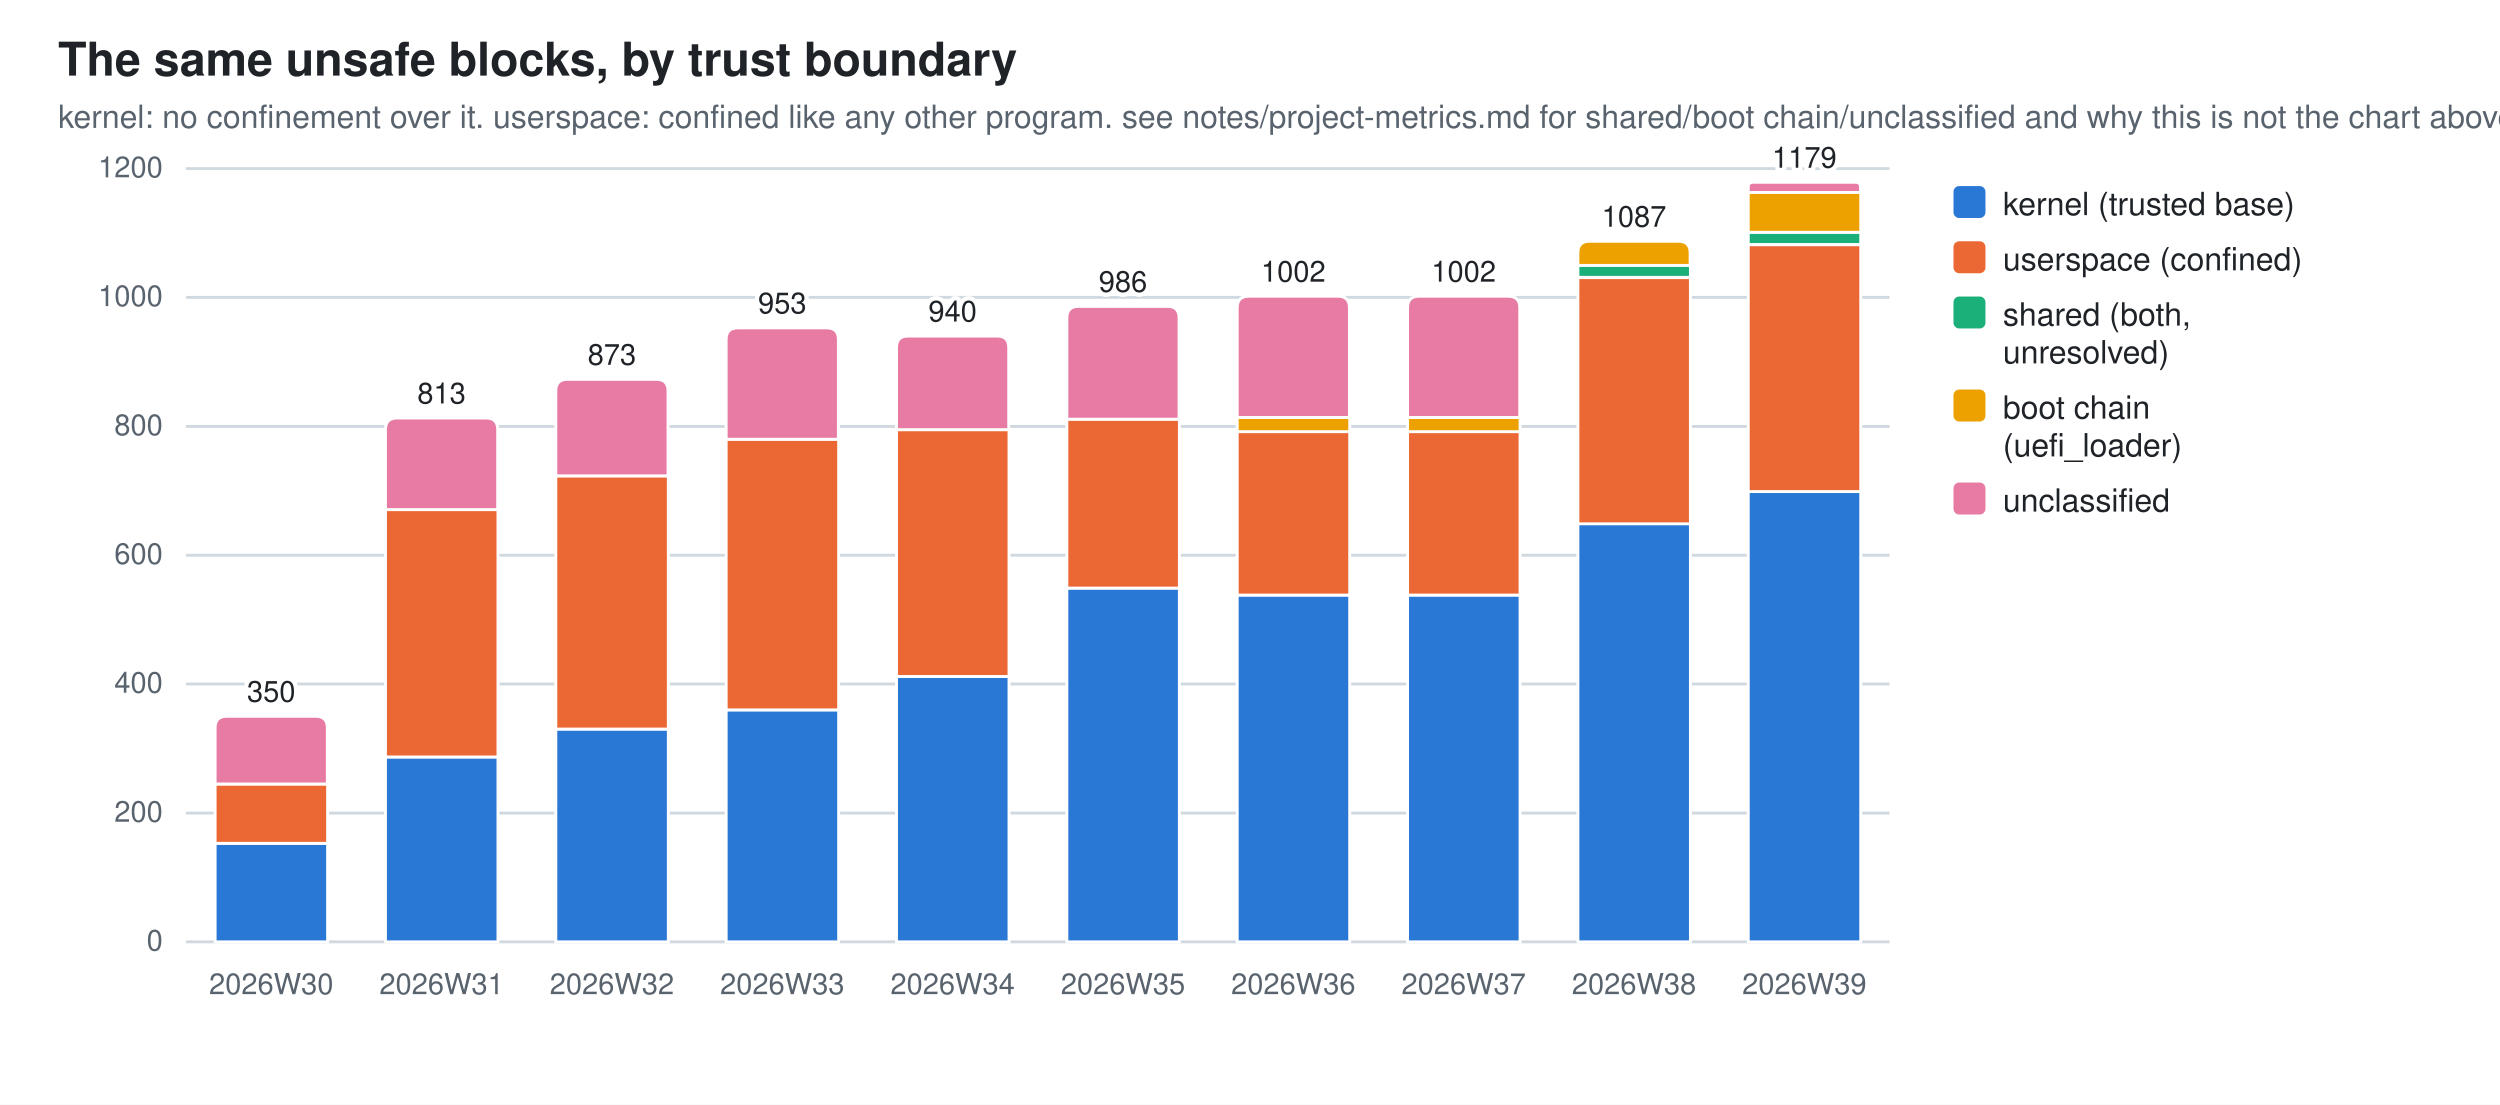
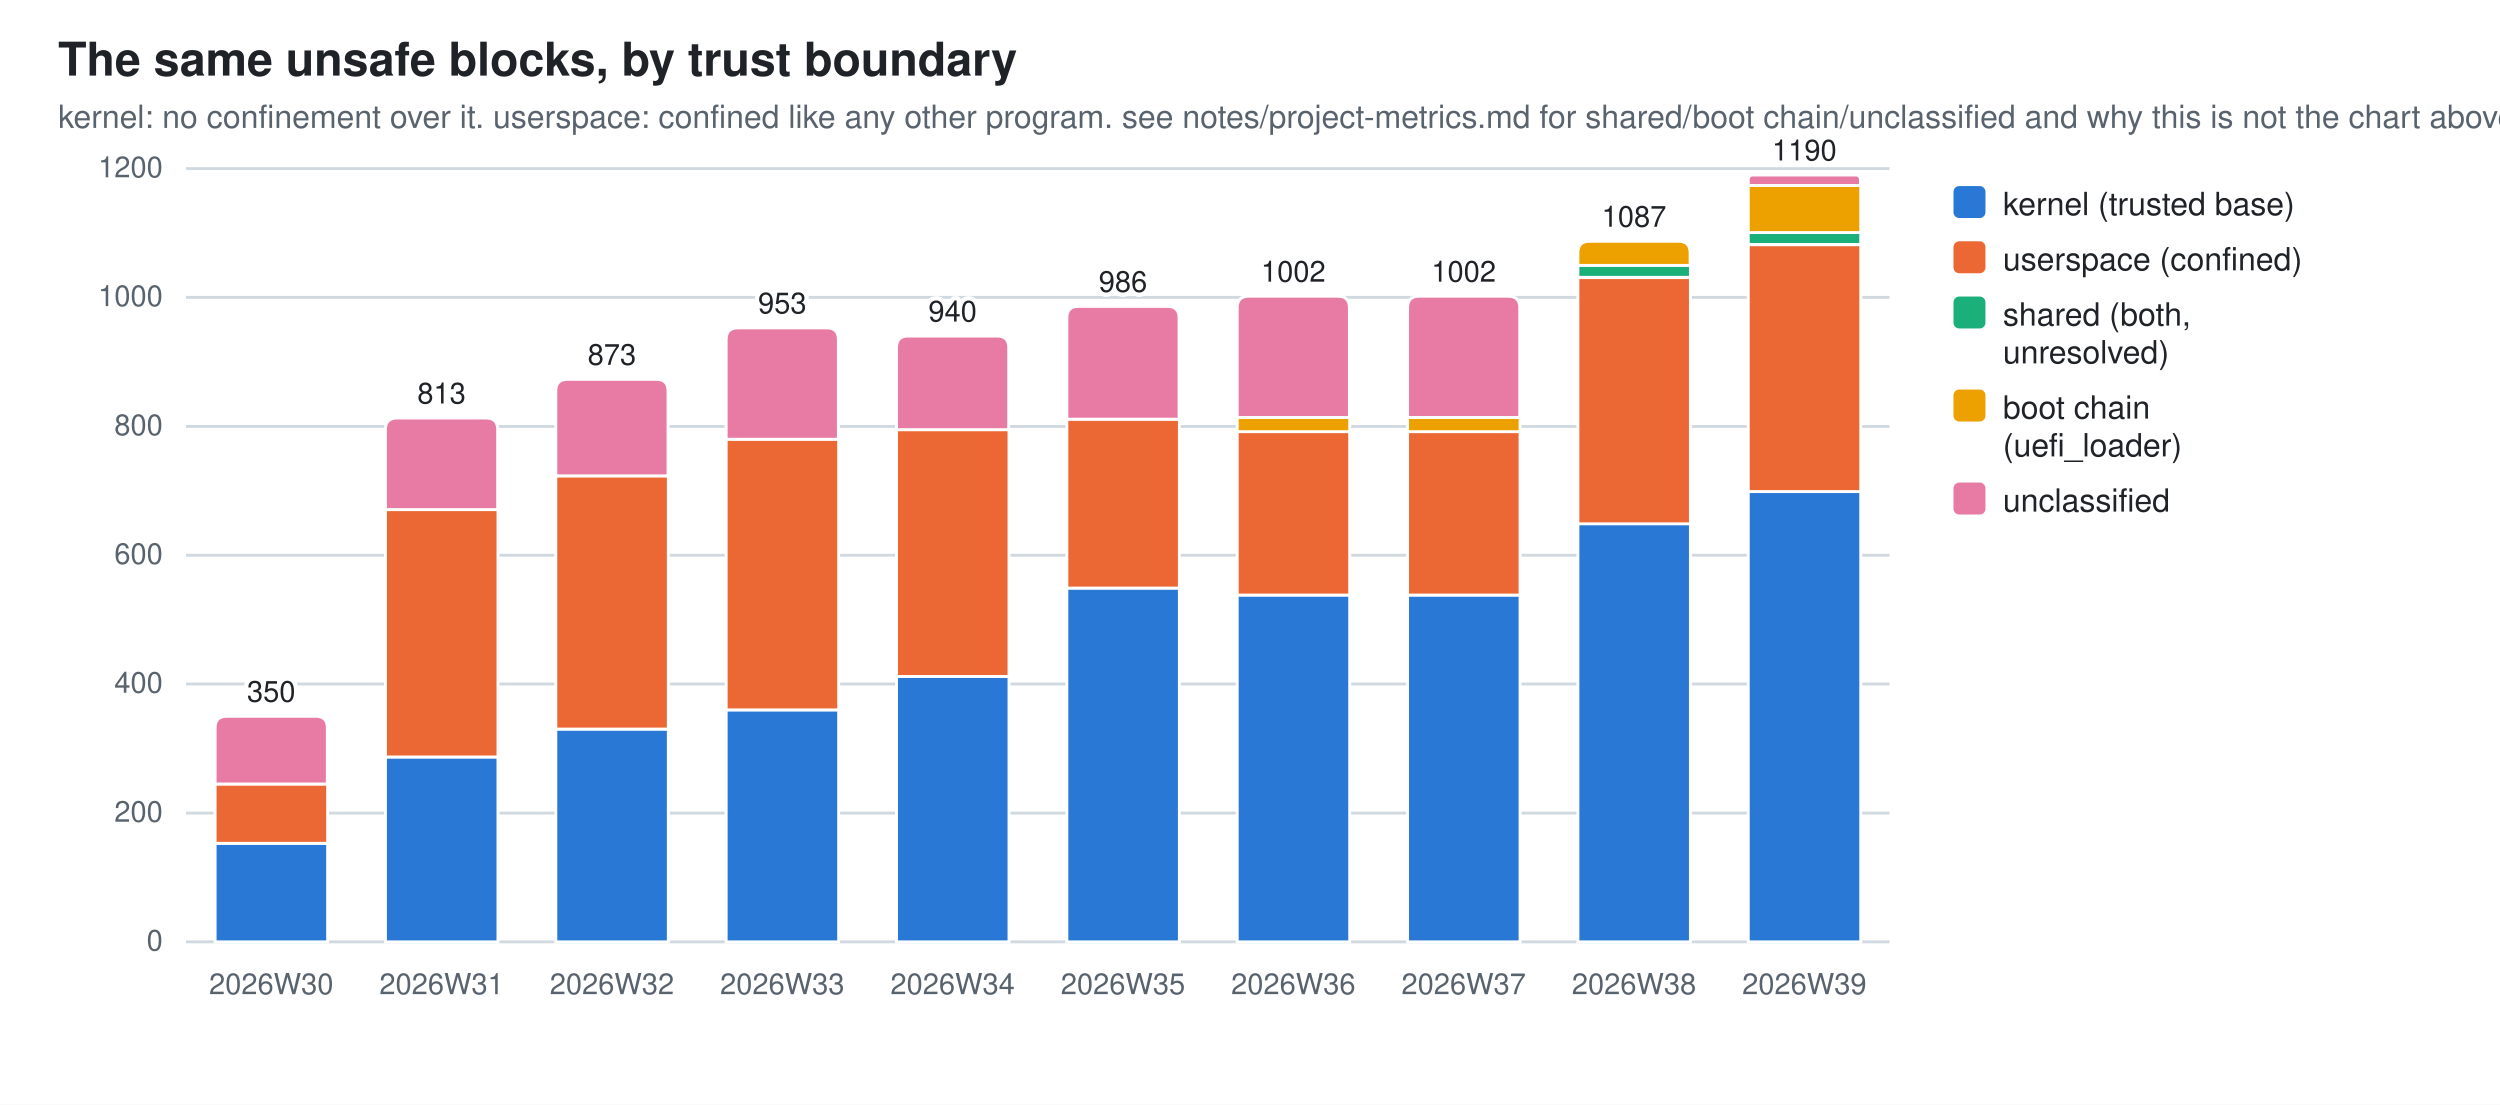
<svg xmlns="http://www.w3.org/2000/svg" width="860" height="380" viewBox="0 0 860 380" role="img" aria-label="The same unsafe blocks, by trust boundary">
  <style>
  .bg{fill:#ffffff} .fg{fill:#1f2328} .mut{fill:#59636e} .grid{stroke:#d1d9e0}
  .seg{stroke:#ffffff;stroke-width:1}
  .val{paint-order:stroke;stroke:#ffffff;stroke-width:3px;stroke-linejoin:round}
  .s0{fill:#2a78d6}  .s1{fill:#eb6834}  .s2{fill:#1baf7a}  .s3{fill:#eda100}  .s4{fill:#e87ba4}  .s5{fill:#008300}  .s6{fill:#4a3aa7}  .s7{fill:#e34948}
  @media (prefers-color-scheme: dark){
    .bg{fill:#0d1117} .fg{fill:#e6edf3} .mut{fill:#9198a1} .grid{stroke:#30363d}
    .seg{stroke:#0d1117} .val{stroke:#0d1117} .s0{fill:#3987e5} .s1{fill:#d95926} .s2{fill:#199e70} .s3{fill:#c98500} .s4{fill:#d55181} .s5{fill:#008300} .s6{fill:#9085e9} .s7{fill:#e66767}}
  text{font-family:-apple-system,BlinkMacSystemFont,"Segoe UI",Helvetica,Arial,sans-serif}
</style>
  <rect class="bg" width="860" height="380" />
  <text class="fg" x="20" y="26" font-size="16" font-weight="600">The same unsafe blocks, by trust boundary</text>
  <text class="mut" x="20" y="44" font-size="11">kernel: no confinement over it. userspace: confined like any other program. see notes/project-metrics.md for shared/boot chain/unclassified and why this is not the chart above</text>
  <line class="grid" x1="64" y1="324.0" x2="650.0" y2="324.0" stroke-width="1" />
  <text class="mut" x="56" y="327.0" font-size="10" text-anchor="end">0</text>
  <line class="grid" x1="64" y1="279.7" x2="650.0" y2="279.7" stroke-width="1" />
  <text class="mut" x="56" y="282.7" font-size="10" text-anchor="end">200</text>
  <line class="grid" x1="64" y1="235.3" x2="650.0" y2="235.3" stroke-width="1" />
  <text class="mut" x="56" y="238.3" font-size="10" text-anchor="end">400</text>
  <line class="grid" x1="64" y1="191.0" x2="650.0" y2="191.0" stroke-width="1" />
  <text class="mut" x="56" y="194.0" font-size="10" text-anchor="end">600</text>
  <line class="grid" x1="64" y1="146.7" x2="650.0" y2="146.7" stroke-width="1" />
  <text class="mut" x="56" y="149.7" font-size="10" text-anchor="end">800</text>
  <line class="grid" x1="64" y1="102.3" x2="650.0" y2="102.3" stroke-width="1" />
  <text class="mut" x="56" y="105.3" font-size="10" text-anchor="end">1000</text>
  <line class="grid" x1="64" y1="58.0" x2="650.0" y2="58.0" stroke-width="1" />
  <text class="mut" x="56" y="61.0" font-size="10" text-anchor="end">1200</text>
  <rect class="seg s0" x="74.0" y="290.1" width="38.7" height="33.9" />
  <rect class="seg s1" x="74.0" y="269.7" width="38.7" height="20.4" />
  <path class="seg s4" d="M74.0,269.7 V250.4 Q74.0,246.4 78.0,246.4 H108.6 Q112.6,246.4 112.6,250.4 V269.7 Z" />
  <text class="mut" x="93.3" y="342" font-size="10" text-anchor="middle">2026W30</text>
  <text class="fg val" x="93.3" y="241.4" font-size="10" text-anchor="middle">350</text>
  <rect class="seg s0" x="132.6" y="260.4" width="38.7" height="63.6" />
  <rect class="seg s1" x="132.6" y="175.3" width="38.7" height="85.1" />
  <path class="seg s4" d="M132.6,175.3 V147.8 Q132.6,143.8 136.6,143.8 H167.2 Q171.2,143.8 171.2,147.8 V175.3 Z" />
  <text class="mut" x="151.9" y="342" font-size="10" text-anchor="middle">2026W31</text>
  <text class="fg val" x="151.9" y="138.8" font-size="10" text-anchor="middle">813</text>
  <rect class="seg s0" x="191.2" y="250.8" width="38.7" height="73.2" />
  <rect class="seg s1" x="191.2" y="163.7" width="38.7" height="87.1" />
  <path class="seg s4" d="M191.2,163.7 V134.5 Q191.2,130.5 195.2,130.5 H225.8 Q229.8,130.5 229.8,134.5 V163.7 Z" />
  <text class="mut" x="210.5" y="342" font-size="10" text-anchor="middle">2026W32</text>
  <text class="fg val" x="210.5" y="125.5" font-size="10" text-anchor="middle">873</text>
  <rect class="seg s0" x="249.8" y="244.2" width="38.7" height="79.8" />
  <rect class="seg s1" x="249.8" y="151.1" width="38.7" height="93.1" />
  <path class="seg s4" d="M249.8,151.1 V116.8 Q249.8,112.8 253.8,112.8 H284.4 Q288.4,112.8 288.4,116.8 V151.1 Z" />
  <text class="mut" x="269.1" y="342" font-size="10" text-anchor="middle">2026W33</text>
  <text class="fg val" x="269.1" y="107.8" font-size="10" text-anchor="middle">953</text>
  <rect class="seg s0" x="308.4" y="232.7" width="38.7" height="91.3" />
  <rect class="seg s1" x="308.4" y="147.8" width="38.7" height="84.9" />
  <path class="seg s4" d="M308.4,147.8 V119.6 Q308.4,115.6 312.4,115.6 H343.0 Q347.0,115.6 347.0,119.6 V147.8 Z" />
  <text class="mut" x="327.7" y="342" font-size="10" text-anchor="middle">2026W34</text>
  <text class="fg val" x="327.7" y="110.6" font-size="10" text-anchor="middle">940</text>
  <rect class="seg s0" x="367.0" y="202.3" width="38.7" height="121.7" />
  <rect class="seg s1" x="367.0" y="144.2" width="38.7" height="58.1" />
  <path class="seg s4" d="M367.0,144.2 V109.4 Q367.0,105.4 371.0,105.4 H401.6 Q405.6,105.4 405.6,109.4 V144.2 Z" />
  <text class="mut" x="386.3" y="342" font-size="10" text-anchor="middle">2026W35</text>
  <text class="fg val" x="386.3" y="100.4" font-size="10" text-anchor="middle">986</text>
  <rect class="seg s0" x="425.6" y="204.7" width="38.7" height="119.3" />
  <rect class="seg s1" x="425.6" y="148.4" width="38.7" height="56.3" />
  <rect class="seg s3" x="425.6" y="143.6" width="38.7" height="4.9" />
  <path class="seg s4" d="M425.6,143.6 V105.9 Q425.6,101.9 429.6,101.9 H460.2 Q464.2,101.9 464.2,105.9 V143.6 Z" />
  <text class="mut" x="444.9" y="342" font-size="10" text-anchor="middle">2026W36</text>
  <text class="fg val" x="444.9" y="96.9" font-size="10" text-anchor="middle">1002</text>
  <rect class="seg s0" x="484.2" y="204.7" width="38.7" height="119.3" />
  <rect class="seg s1" x="484.2" y="148.4" width="38.7" height="56.3" />
  <rect class="seg s3" x="484.2" y="143.6" width="38.7" height="4.9" />
  <path class="seg s4" d="M484.2,143.6 V105.9 Q484.2,101.9 488.2,101.9 H518.8 Q522.8,101.9 522.8,105.9 V143.6 Z" />
  <text class="mut" x="503.5" y="342" font-size="10" text-anchor="middle">2026W37</text>
  <text class="fg val" x="503.5" y="96.9" font-size="10" text-anchor="middle">1002</text>
  <rect class="seg s0" x="542.8" y="180.1" width="38.7" height="143.9" />
  <rect class="seg s1" x="542.8" y="95.5" width="38.7" height="84.7" />
  <rect class="seg s2" x="542.8" y="91.2" width="38.7" height="4.2" />
  <path class="seg s3" d="M542.8,91.3 V87.0 Q542.8,83.0 546.8,83.0 H577.4 Q581.4,83.0 581.4,87.0 V91.3 Z" />
  <text class="mut" x="562.1" y="342" font-size="10" text-anchor="middle">2026W38</text>
  <text class="fg val" x="562.1" y="78.0" font-size="10" text-anchor="middle">1087</text>
  <rect class="seg s0" x="601.4" y="169.1" width="38.7" height="154.9" />
  <rect class="seg s1" x="601.4" y="84.2" width="38.7" height="84.9" />
  <rect class="seg s2" x="601.4" y="79.9" width="38.7" height="4.2" />
-   <rect class="seg s3" x="601.4" y="66.2" width="38.7" height="13.7" />
-   <path class="seg s4" d="M601.4,66.2 V64.4 Q601.4,62.7 603.1,62.7 H638.3 Q640.0,62.7 640.0,64.4 V66.2 Z" />
+   <rect class="seg s3" x="601.4" y="63.8" width="38.7" height="16.2" />
+   <path class="seg s4" d="M601.4,63.8 V62.0 Q601.4,60.2 603.1,60.2 H638.3 Q640.0,60.2 640.0,62.0 V63.8 Z" />
  <text class="mut" x="620.7" y="342" font-size="10" text-anchor="middle">2026W39</text>
-   <text class="fg val" x="620.7" y="57.7" font-size="10" text-anchor="middle">1179</text>
+   <text class="fg val" x="620.7" y="55.2" font-size="10" text-anchor="middle">1190</text>
  <rect class="s0" x="672" y="64" width="11" height="11" rx="2" />
  <text class="fg" y="74" font-size="11">
    <tspan x="689" dy="0">kernel (trusted base)</tspan>
  </text>
  <rect class="s1" x="672" y="83" width="11" height="11" rx="2" />
  <text class="fg" y="93" font-size="11">
    <tspan x="689" dy="0">userspace (confined)</tspan>
  </text>
  <rect class="s2" x="672" y="102" width="11" height="11" rx="2" />
  <text class="fg" y="112" font-size="11">
    <tspan x="689" dy="0">shared (both,</tspan>
    <tspan x="689" dy="13">unresolved)</tspan>
  </text>
  <rect class="s3" x="672" y="134" width="11" height="11" rx="2" />
  <text class="fg" y="144" font-size="11">
    <tspan x="689" dy="0">boot chain</tspan>
    <tspan x="689" dy="13">(uefi_loader)</tspan>
  </text>
  <rect class="s4" x="672" y="166" width="11" height="11" rx="2" />
  <text class="fg" y="176" font-size="11">
    <tspan x="689" dy="0">unclassified</tspan>
  </text>
</svg>
